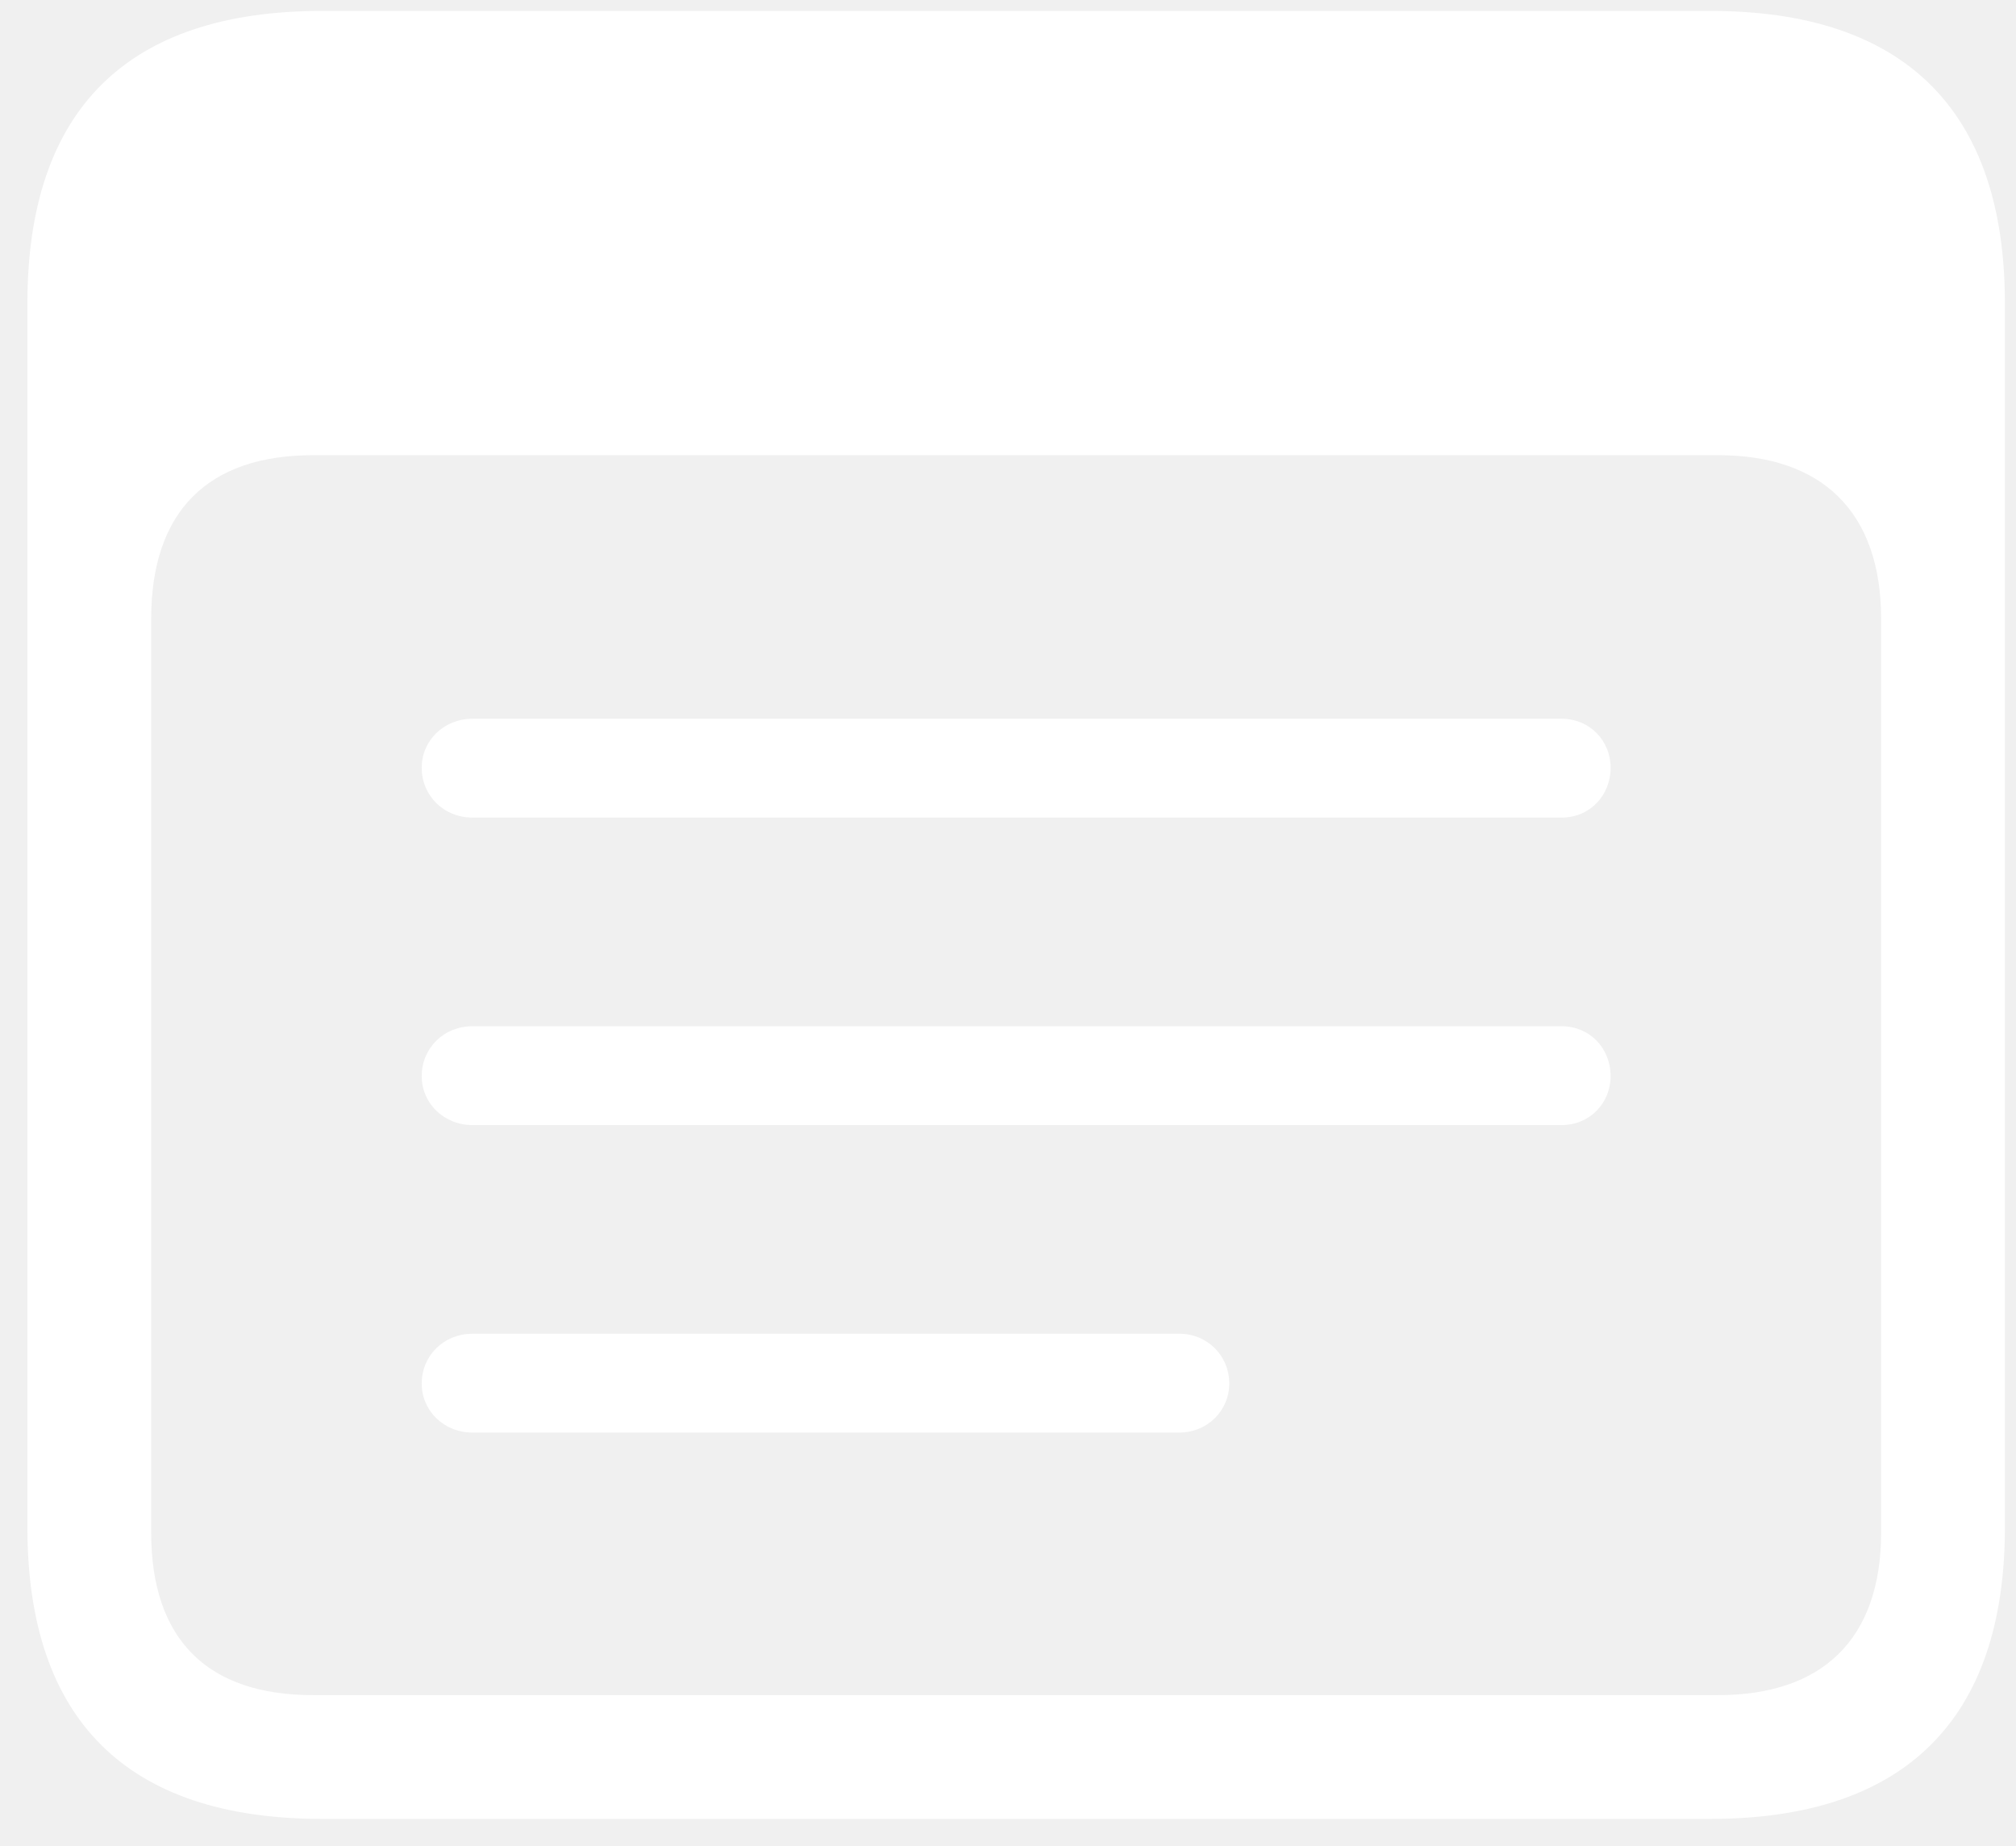
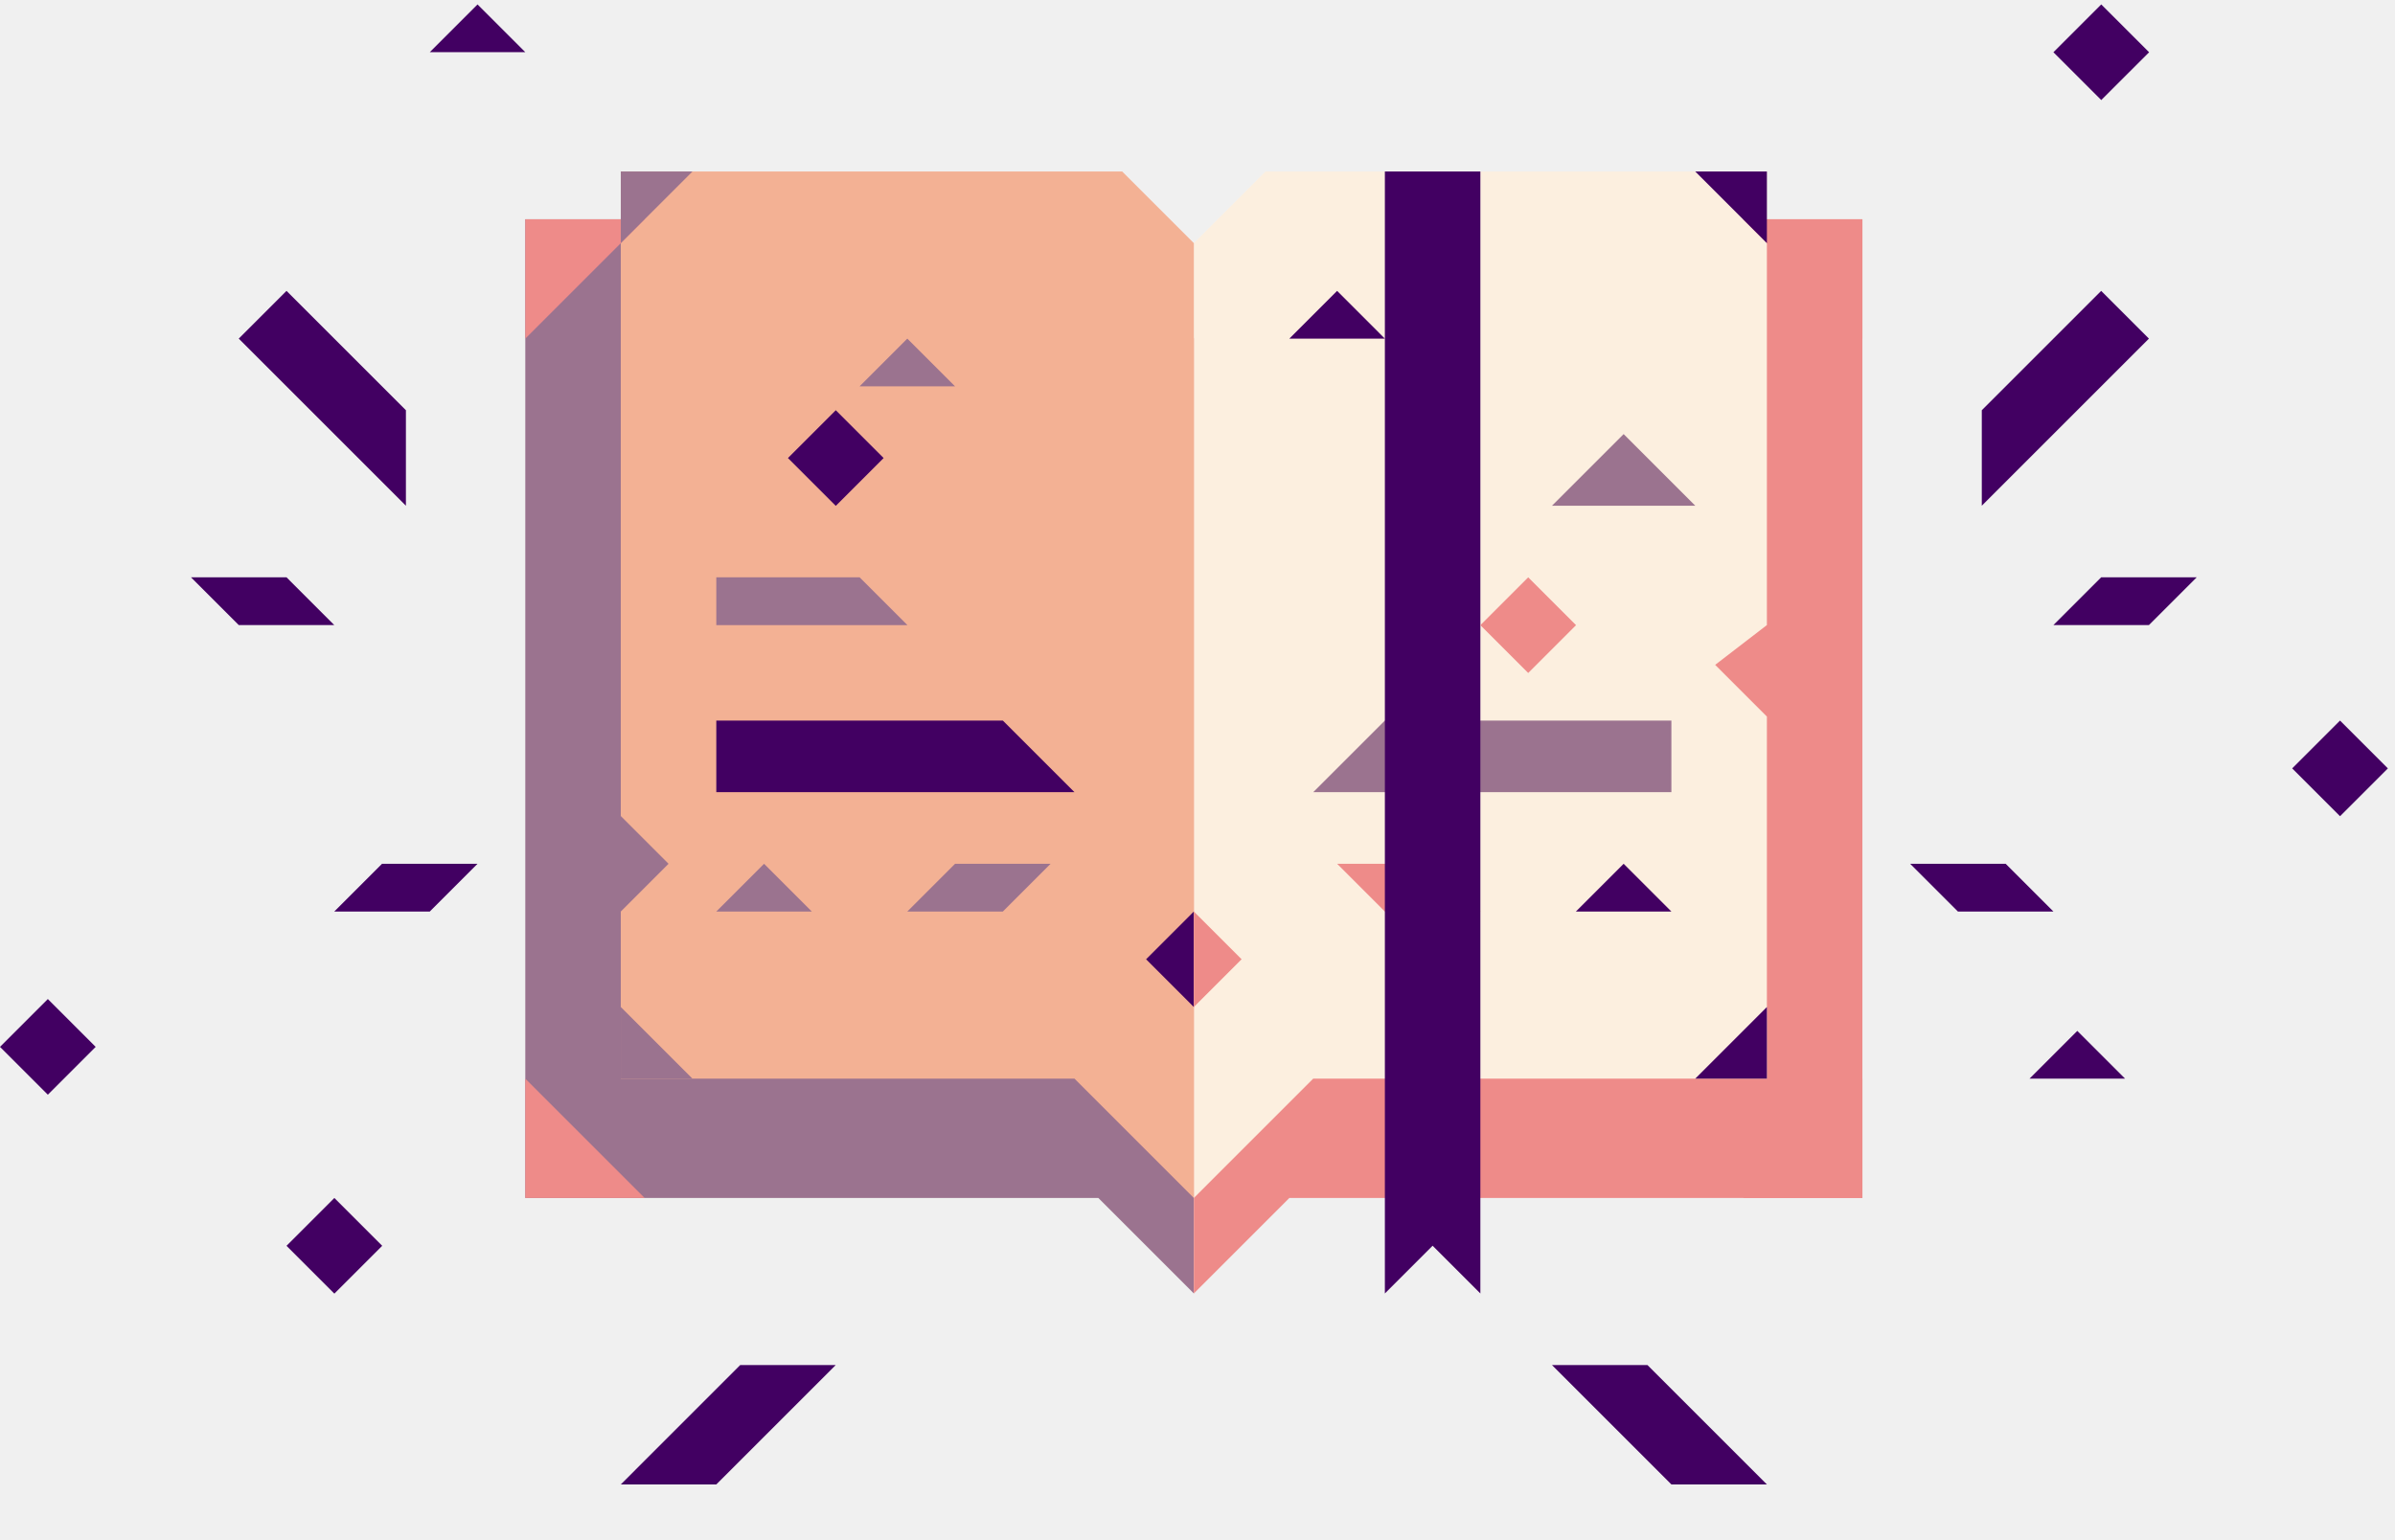
- <svg xmlns="http://www.w3.org/2000/svg" width="71" height="65" viewBox="0 0 71 65" fill="#9ca0a8">
-   <path d="M11.336 64.053H60.238C67.094 64.053 70.609 60.538 70.609 53.788V10.686C70.609 3.901 67.094 0.385 60.238 0.385H11.336C4.48 0.385 0.965 3.866 0.965 10.686V53.788C0.965 60.573 4.48 64.053 11.336 64.053ZM11.02 59.694C7.328 59.694 5.324 57.761 5.324 53.964V21.796C5.324 17.999 7.328 16.03 11.02 16.03H60.52C64.141 16.03 66.25 17.999 66.25 21.796V53.964C66.25 57.761 64.141 59.694 60.52 59.694H11.02ZM16.645 28.792H55C55.984 28.792 56.723 28.018 56.723 27.034C56.723 26.085 55.984 25.311 55 25.311H16.645C15.625 25.311 14.852 26.085 14.852 27.034C14.852 28.018 15.625 28.792 16.645 28.792ZM16.645 39.62H55C55.984 39.62 56.723 38.846 56.723 37.897C56.723 36.913 55.984 36.139 55 36.139H16.645C15.625 36.139 14.852 36.913 14.852 37.897C14.852 38.846 15.625 39.62 16.645 39.62ZM16.645 50.448H41.535C42.52 50.448 43.293 49.675 43.293 48.725C43.293 47.741 42.52 46.968 41.535 46.968H16.645C15.625 46.968 14.852 47.741 14.852 48.725C14.852 49.675 15.625 50.448 16.645 50.448Z" fill="white" />
+ <svg xmlns="http://www.w3.org/2000/svg" width="168" height="108" viewBox="0 0 168 108" fill="none">
+   <path d="M36.847 15.385H76.416L83.744 23.76V90.759L77.044 84.059H36.847V15.385Z" fill="#9B738F" />
+   <path d="M91.071 15.385H130.64V84.059H90.443L83.744 90.759V23.76L91.071 15.385Z" fill="#EE8B89" />
+   <path d="M92.118 75.684L83.744 84.059V17.06L88.768 12.035H123.941V43.859L120.312 46.651L123.941 50.28V75.684H92.118Z" fill="#FCEFDF" />
+   <path fill-rule="evenodd" clip-rule="evenodd" d="M83.744 84.059L75.37 75.684H43.547L43.547 63.959L46.896 60.609L43.547 57.259L43.547 12.035H78.719L83.744 17.06V84.059Z" fill="#F3B194" />
+   <path d="M130.64 84.06L130.64 75.685L122.266 84.06L130.64 84.06Z" fill="#EE8B89" />
+   <path d="M130.64 15.385L122.266 15.385L130.64 23.76L130.64 15.385Z" fill="#EE8B89" />
+   <path d="M123.941 70.659V75.684H118.917L123.941 70.659Z" fill="#420062" />
+   <path d="M118.917 12.035L123.941 12.035L123.941 17.06L118.917 12.035Z" fill="#420062" />
+   <path d="M36.847 15.385V23.76L45.222 15.385H36.847Z" fill="#EE8B89" />
+   <path d="M43.547 70.659V75.684H48.572L43.547 70.659Z" fill="#9B738F" />
+   <path d="M48.572 12.035L43.547 12.035L43.547 17.06L48.572 12.035Z" fill="#9B738F" />
+   <path d="M36.847 84.06L45.222 84.06L36.847 75.685L36.847 84.06Z" fill="#EE8B89" />
+   <path d="M63.645 23.76L60.295 27.11H66.995L63.645 23.76Z" fill="#9B738F" />
+   <path d="M53.596 60.609L50.246 63.959H56.946L53.596 60.609Z" fill="#9B738F" />
+   <path d="M145.714 72.335L142.365 75.684H149.064L145.714 72.335Z" fill="#420062" />
+   <path d="M113.892 60.609L110.542 63.959H117.241L113.892 60.609Z" fill="#420062" />
+   <path d="M93.793 20.41L90.443 23.76H97.142L93.793 20.41Z" fill="#420062" />
+   <path d="M33.497 0.31L30.148 3.66H36.847L33.497 0.31Z" fill="#420062" />
+   <path d="M70.345 50.56L75.37 55.584H50.246V50.56H70.345Z" fill="#420062" />
+   <path d="M97.143 50.56L92.118 55.584H117.241V50.56H97.143Z" fill="#9B738F" />
+   <path d="M139.015 28.785V35.485L150.739 23.76L147.389 20.41L139.015 28.785Z" fill="#420062" />
+   <path d="M28.473 28.785V35.485L16.748 23.76L20.098 20.41L28.473 28.785Z" fill="#420062" />
+   <path d="M115.566 95.784L108.867 95.784L117.241 104.159L123.941 104.159L115.566 95.784Z" fill="#420062" />
+   <path d="M51.921 95.784L58.621 95.784L50.246 104.159L43.547 104.159L51.921 95.784Z" fill="#420062" />
+   <path d="M100.492 60.609L103.842 63.959H97.142L93.793 60.609H100.492Z" fill="#EE8B89" />
+   <path d="M100.492 60.609L97.143 63.959H103.842L100.492 60.609Z" fill="#FFBB33" />
+   <path d="M97.143 90.759V12.035H103.842V90.759L100.492 87.409L97.143 90.759Z" fill="#420062" />
+   <path d="M113.892 30.459L118.916 35.484H108.867L113.892 30.459Z" fill="#9B738F" />
+   <path d="M107.198 40.509L103.842 43.865L107.198 47.221L110.553 43.865L107.198 40.509Z" fill="#EE8B89" />
+   <path d="M3.356 70.1L0 73.457L3.356 76.813L6.711 73.457L3.356 70.1Z" fill="#420062" />
+   <path d="M164.144 50.56L160.788 53.916L164.144 57.272L167.5 53.916L164.144 50.56Z" fill="#420062" />
+   <path d="M147.395 0.31L144.039 3.666L147.395 7.021L150.751 3.666L147.395 0.31Z" fill="#420062" />
+   <path d="M58.627 28.784L55.271 32.14L58.627 35.496L61.983 32.14L58.627 28.784Z" fill="#420062" />
+   <path d="M23.454 84.059L20.098 87.415L23.454 90.771L26.81 87.415L23.454 84.059Z" fill="#420062" />
+   <path d="M63.656 43.865L60.301 40.51L50.246 40.51L50.246 43.865L56.945 43.865L63.656 43.865Z" fill="#9B738F" />
+   <path d="M70.345 63.959L73.695 60.609H66.995L63.645 63.959H70.345Z" fill="#9B738F" />
+   <path d="M147.389 40.509L144.039 43.859L150.739 43.859L154.089 40.509L147.389 40.509Z" fill="#420062" />
+   <path d="M16.749 43.86L13.399 40.51L20.099 40.51L23.448 43.86L16.749 43.86Z" fill="#420062" />
+   <path d="M26.798 60.609L23.448 63.959L30.148 63.959L33.497 60.609L26.798 60.609Z" fill="#420062" />
+   <path d="M140.69 60.609L144.039 63.959L137.34 63.959L133.99 60.609L140.69 60.609Z" fill="#420062" />
+   <path d="M80.394 67.309L83.743 63.959V70.659L80.394 67.309Z" fill="#420062" />
+   <path d="M87.094 67.309L83.744 70.659L83.744 63.959L87.094 67.309Z" fill="#EE8B89" />
</svg>
